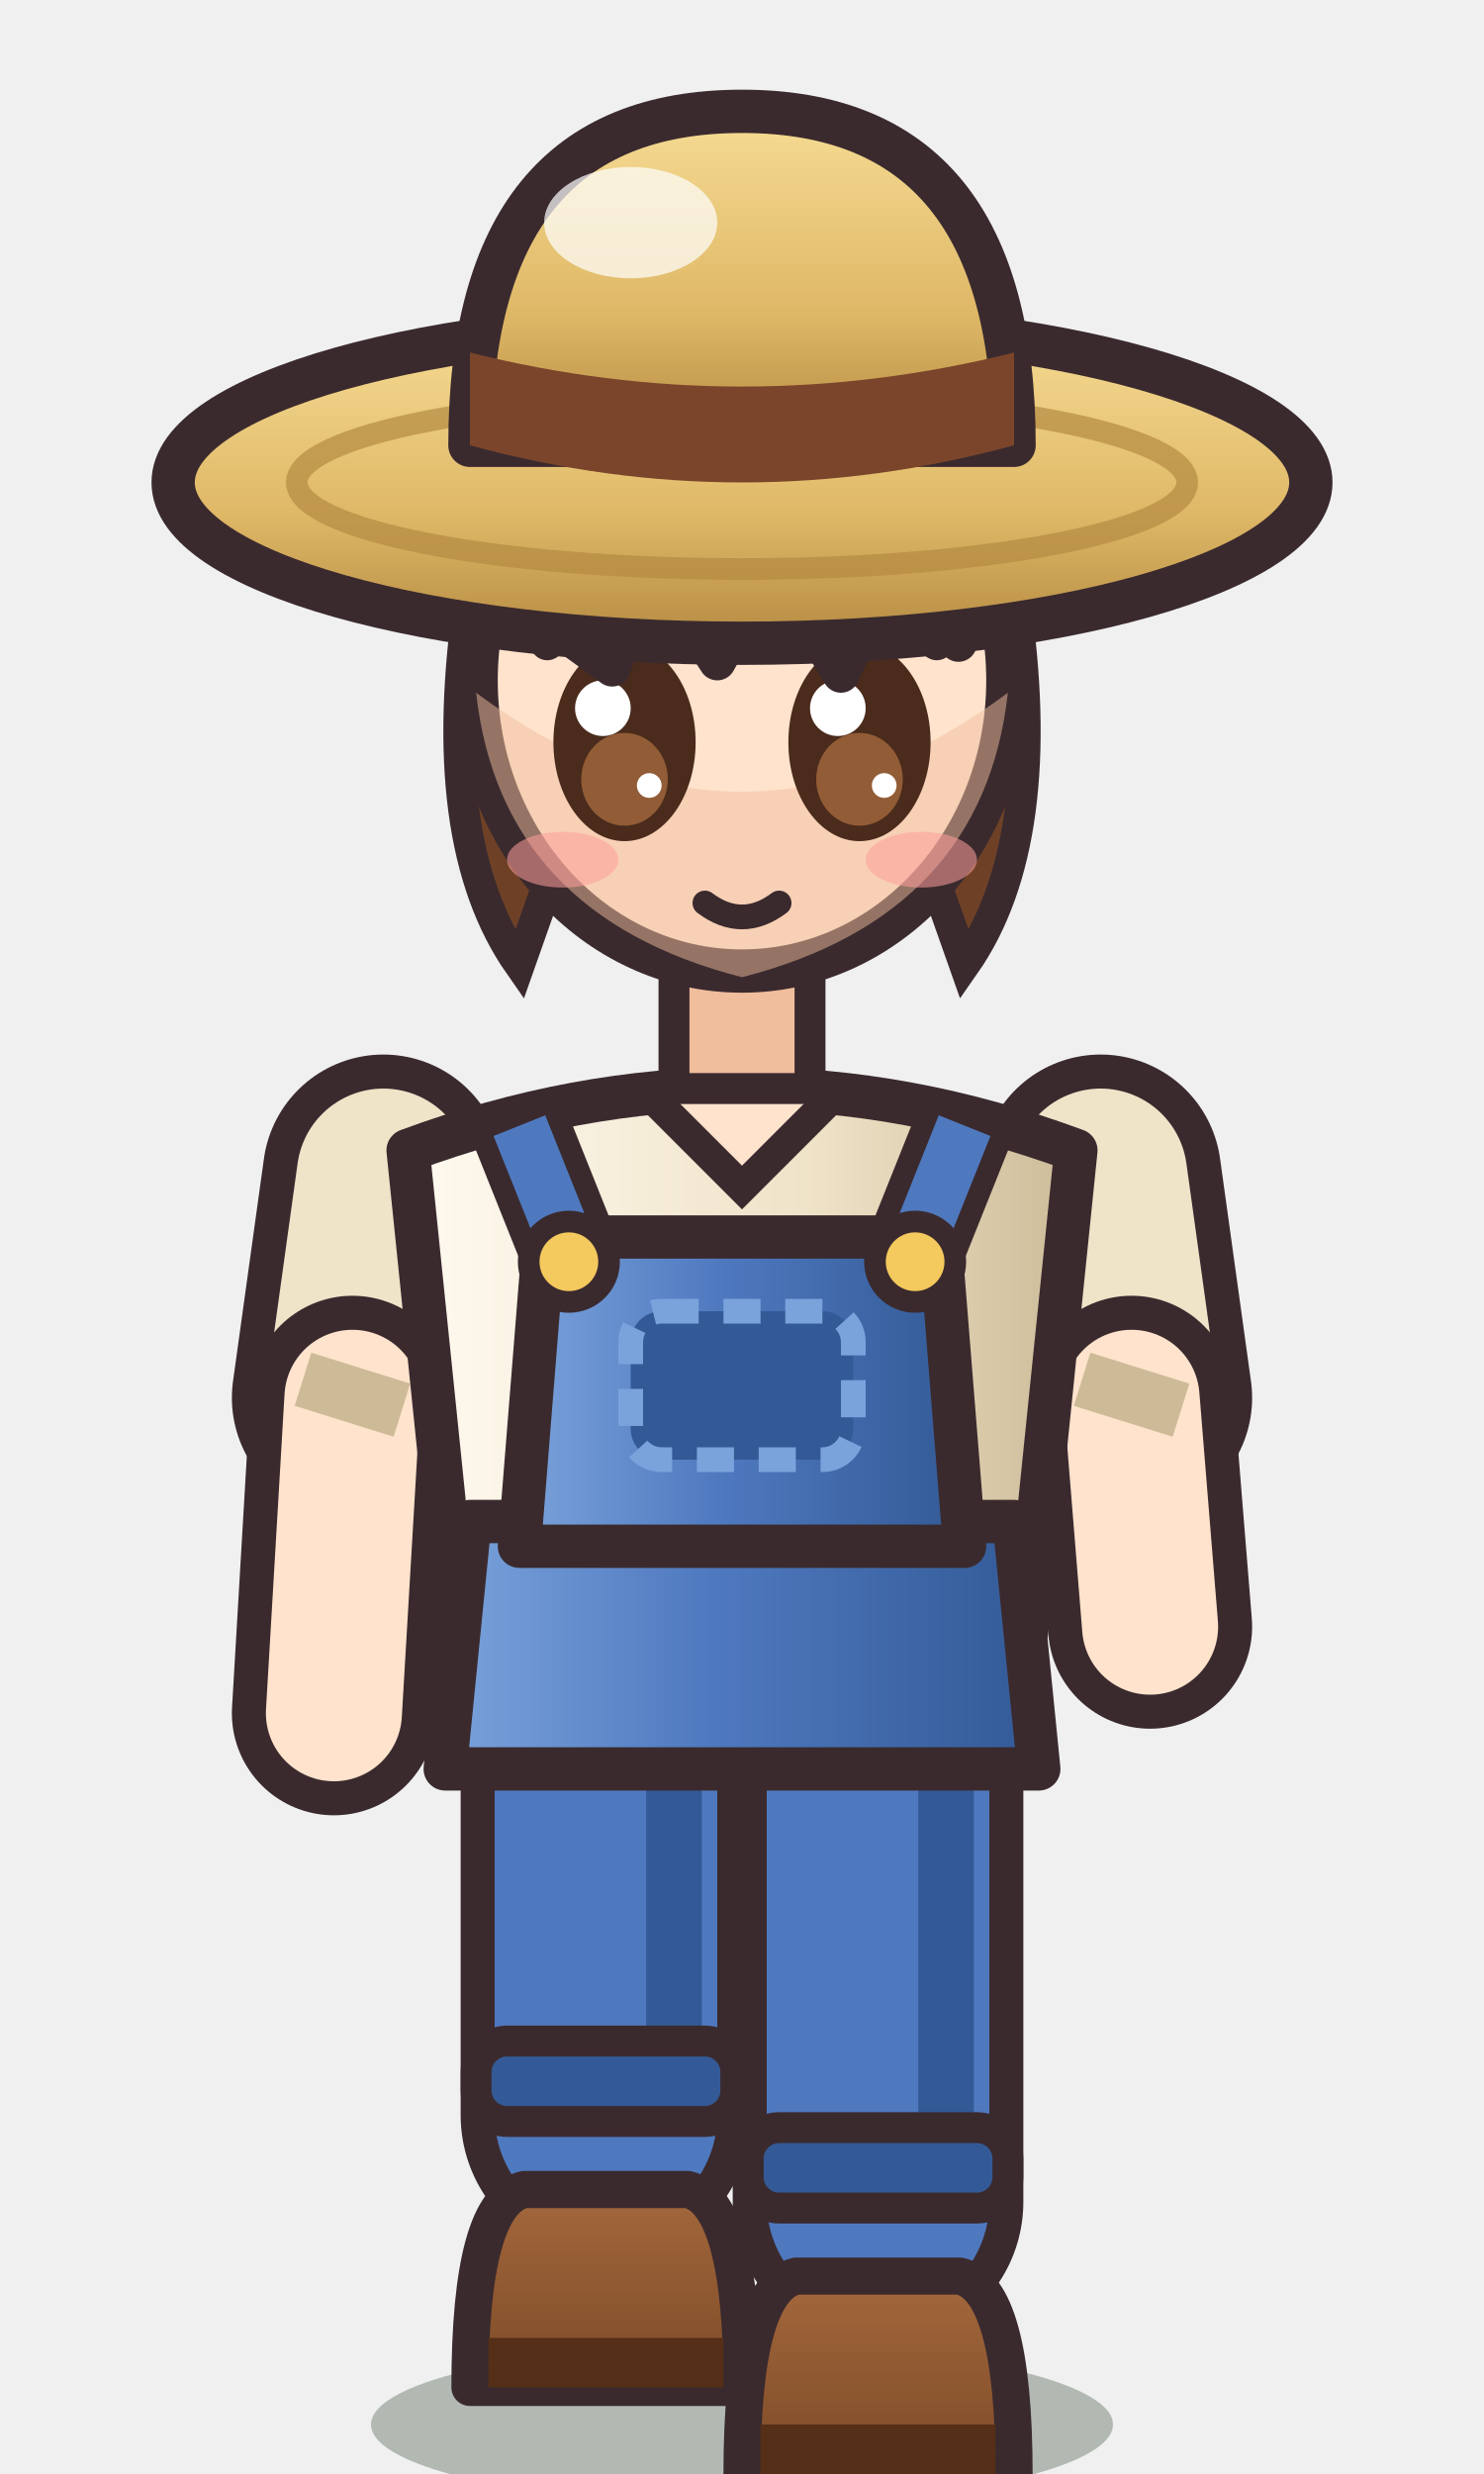
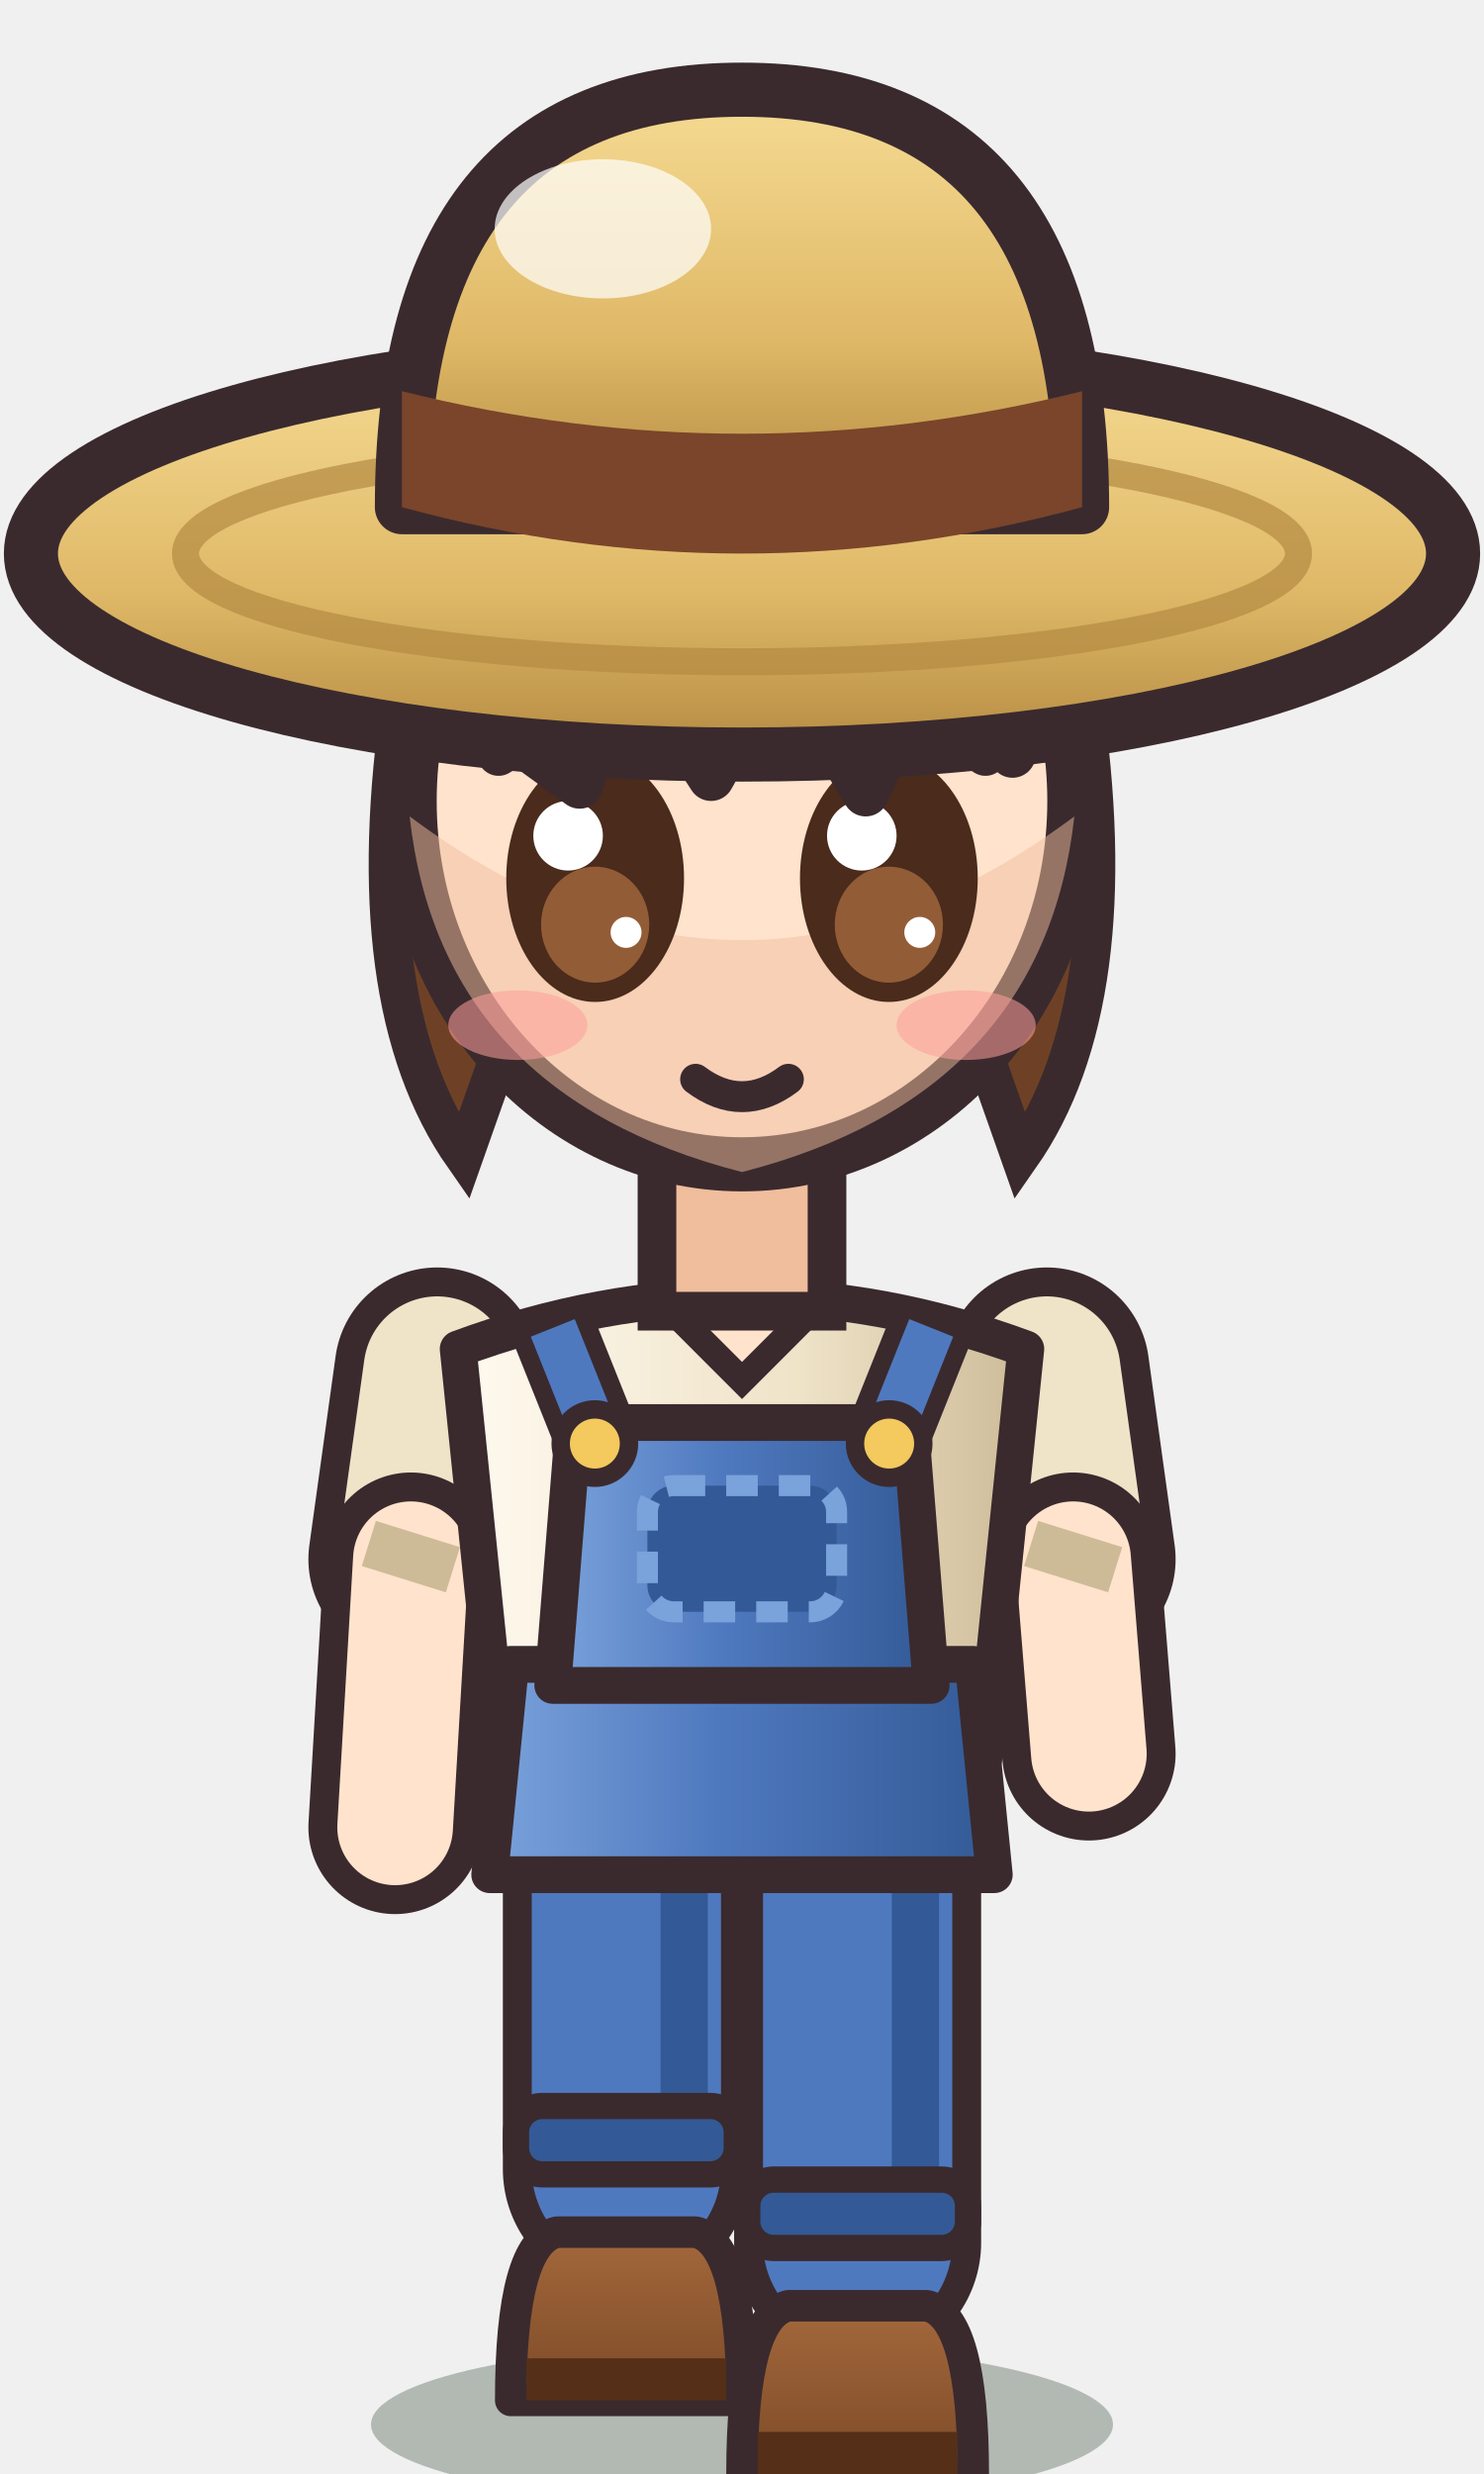
<svg xmlns="http://www.w3.org/2000/svg" viewBox="0 0 24 40" width="24" height="40">
  <defs>
    <linearGradient id="g1" x1="0" y1="0" x2="0" y2="1">
      <stop offset="0" stop-color="#a4683c" />
      <stop offset="1" stop-color="#7c4a27" />
    </linearGradient>
    <linearGradient id="g2" x1="0" y1="0" x2="0" y2="1">
      <stop offset="0" stop-color="#a4683c" />
      <stop offset="1" stop-color="#7c4a27" />
    </linearGradient>
    <linearGradient id="g3" x1="0" y1="0" x2="1" y2="0">
      <stop offset="0" stop-color="#fffaf0" />
      <stop offset="0.6" stop-color="#efe3c8" />
      <stop offset="1" stop-color="#cdbb98" />
    </linearGradient>
    <linearGradient id="g4" x1="0" y1="0" x2="1" y2="0">
      <stop offset="0" stop-color="#7aa2db" />
      <stop offset="0.45" stop-color="#4f79bf" />
      <stop offset="1" stop-color="#335a96" />
    </linearGradient>
    <linearGradient id="g5" x1="0" y1="0" x2="0" y2="1">
      <stop offset="0" stop-color="#9a6238" />
      <stop offset="1" stop-color="#6e4126" />
    </linearGradient>
    <linearGradient id="g6" x1="0" y1="0" x2="0" y2="1">
      <stop offset="0" stop-color="#f6dc94" />
      <stop offset="0.6" stop-color="#dfb867" />
      <stop offset="1" stop-color="#b48a41" />
    </linearGradient>
  </defs>
  <ellipse cx="12" cy="39.2" rx="6" ry="1.3" fill="#1f3a22" opacity="0.3" />
-   <path d="M9.80 26.00 L9.80 34.20" stroke="#3a2a2e" stroke-width="4.70" stroke-linecap="round" />
-   <path d="M9.80 26.00 L9.80 34.20" stroke="#4f79bf" stroke-width="3.60" stroke-linecap="round" />
-   <path d="M10.90 27 L10.90 33.60" stroke="#335a96" stroke-width="0.9" />
-   <rect x="7.70" y="33.00" width="4.2" height="1.3" rx="0.5" fill="#335a96" stroke="#3a2a2e" stroke-width="0.5" />
-   <path d="M7.60 38.60 q0 -3 0.88 -3.2 l2.64 0 q0.88 0.2 0.88 3.2 Z" fill="url(#g1)" stroke="#3a2a2e" stroke-width="0.6" stroke-linejoin="round" />
-   <path d="M7.90 38.20 l3.80 0" stroke="#552f17" stroke-width="0.8" />
-   <path d="M14.20 26.00 L14.20 35.60" stroke="#3a2a2e" stroke-width="4.70" stroke-linecap="round" />
-   <path d="M14.20 26.00 L14.20 35.60" stroke="#4f79bf" stroke-width="3.60" stroke-linecap="round" />
-   <path d="M15.30 27 L15.30 35.00" stroke="#335a96" stroke-width="0.9" />
-   <rect x="12.10" y="34.40" width="4.2" height="1.3" rx="0.5" fill="#335a96" stroke="#3a2a2e" stroke-width="0.5" />
-   <path d="M12.00 40.00 q0 -3 0.88 -3.2 l2.64 0 q0.88 0.2 0.88 3.2 Z" fill="url(#g2)" stroke="#3a2a2e" stroke-width="0.6" stroke-linejoin="round" />
-   <path d="M12.30 39.60 l3.80 0" stroke="#552f17" stroke-width="0.8" />
-   <path d="M6.20 19.00 L5.70 22.60" stroke="#3a2a2e" stroke-width="3.90" stroke-linecap="round" />
-   <path d="M6.20 19.00 L5.70 22.60" stroke="#efe3c8" stroke-width="2.80" stroke-linecap="round" />
-   <path d="M5.70 22.60 L5.40 27.70" stroke="#3a2a2e" stroke-width="3.30" stroke-linecap="round" />
-   <path d="M5.70 22.60 L5.40 27.70" stroke="#ffe3cc" stroke-width="2.20" stroke-linecap="round" />
-   <path d="M5.70 22.60 l1.6 0.5" stroke="#cdbb98" stroke-width="0.9" transform="translate(-0.8 -0.3)" />
-   <path d="M17.80 19.00 L18.30 22.60" stroke="#3a2a2e" stroke-width="3.90" stroke-linecap="round" />
-   <path d="M17.80 19.00 L18.30 22.60" stroke="#efe3c8" stroke-width="2.80" stroke-linecap="round" />
-   <path d="M18.30 22.60 L18.60 26.30" stroke="#3a2a2e" stroke-width="3.30" stroke-linecap="round" />
-   <path d="M18.30 22.60 L18.60 26.30" stroke="#ffe3cc" stroke-width="2.20" stroke-linecap="round" />
-   <path d="M18.30 22.60 l1.6 0.5" stroke="#cdbb98" stroke-width="0.9" transform="translate(-0.8 -0.3)" />
-   <path d="M6.6 18.6 Q12 16.6 17.4 18.6 L16.6 26.4 L7.4 26.4 Z" fill="url(#g3)" stroke="#3a2a2e" stroke-width="0.7" stroke-linejoin="round" />
-   <path d="M7.6 24.6 L16.4 24.6 L16.8 28.6 L7.2 28.6 Z" fill="url(#g4)" stroke="#3a2a2e" stroke-width="0.7" stroke-linejoin="round" />
-   <path d="M8.8 20 L15.2 20 L15.6 25 L8.4 25 Z" fill="url(#g4)" stroke="#3a2a2e" stroke-width="0.7" stroke-linejoin="round" />
-   <rect x="10.2" y="21.2" width="3.6" height="2.4" rx="0.5" fill="#335a96" stroke="#7aa2db" stroke-width="0.4" stroke-dasharray="0.6 0.4" />
-   <path d="M9.20 20.2 L8.40 18.2" stroke="#3a2a2e" stroke-width="1.6" />
-   <path d="M9.20 20.2 L8.40 18.2" stroke="#4f79bf" stroke-width="0.9" />
-   <circle cx="9.20" cy="20.4" r="0.65" fill="#f4c95d" stroke="#3a2a2e" stroke-width="0.35" />
-   <path d="M14.80 20.2 L15.60 18.2" stroke="#3a2a2e" stroke-width="1.6" />
-   <path d="M14.80 20.2 L15.60 18.2" stroke="#4f79bf" stroke-width="0.9" />
-   <circle cx="14.80" cy="20.4" r="0.65" fill="#f4c95d" stroke="#3a2a2e" stroke-width="0.35" />
-   <path d="M10.4 17.6 L12 19.2 L13.6 17.6" stroke="#3a2a2e" stroke-width="0.5" fill="#ffe3cc" />
-   <rect x="10.9" y="14.6" width="2.2" height="3" fill="#f0bd9d" stroke="#3a2a2e" stroke-width="0.5" />
-   <path d="M7.6 9.6 q-0.6 4 0.8 6 l1.2 -3.4 Z M16.4 9.6 q0.6 4 -0.8 6 l-1.2 -3.4 Z" fill="#6e4126" stroke="#3a2a2e" stroke-width="0.5" />
-   <ellipse cx="12.00" cy="11.00" rx="4.3" ry="4.7" fill="#ffe3cc" stroke="#3a2a2e" stroke-width="0.7" />
-   <path d="M7.70 11.20 q4.3 3.2 8.6 0 q-0.4 3.6 -4.3 4.6 q-3.9 -1 -4.3 -4.6 Z" fill="#f0bd9d" opacity="0.5" />
-   <ellipse cx="10.10" cy="12.00" rx="1.15" ry="1.6" fill="#4a2b1c" />
-   <ellipse cx="10.10" cy="12.60" rx="0.7" ry="0.75" fill="#9a6238" opacity="0.9" />
-   <circle cx="9.75" cy="11.45" r="0.45" fill="#ffffff" />
-   <circle cx="10.50" cy="12.70" r="0.2" fill="#ffffff" />
-   <path d="M8.85 10.40 q1.25 -0.8 2.5 0" stroke="#3a2a2e" stroke-width="0.55" fill="none" stroke-linecap="round" />
-   <ellipse cx="13.90" cy="12.00" rx="1.15" ry="1.6" fill="#4a2b1c" />
-   <ellipse cx="13.90" cy="12.60" rx="0.7" ry="0.75" fill="#9a6238" opacity="0.9" />
-   <circle cx="13.55" cy="11.45" r="0.45" fill="#ffffff" />
-   <circle cx="14.30" cy="12.70" r="0.2" fill="#ffffff" />
-   <path d="M12.65 10.40 q1.25 -0.8 2.5 0" stroke="#3a2a2e" stroke-width="0.55" fill="none" stroke-linecap="round" />
-   <ellipse cx="9.10" cy="13.90" rx="0.9" ry="0.45" fill="#ff9f9a" opacity="0.55" />
-   <ellipse cx="14.90" cy="13.90" rx="0.9" ry="0.45" fill="#ff9f9a" opacity="0.55" />
-   <path d="M11.40 14.60 q0.6 0.45 1.2 0" stroke="#3a2a2e" stroke-width="0.4" fill="none" stroke-linecap="round" />
-   <path d="M7.70 9.20 q4.30 -3.6 8.60 -0.4 l-0.8 1.6 l-1 -1.4 l-0.9 1.9 l-1.1 -1.8 l-0.9 1.6 l-1.1 -1.7 l-0.6 1.8 Z" fill="url(#g5)" stroke="#3a2a2e" stroke-width="0.6" stroke-linejoin="round" />
-   <ellipse cx="12.00" cy="7.80" rx="9.2" ry="2.6" fill="url(#g6)" stroke="#3a2a2e" stroke-width="0.7" />
-   <ellipse cx="12.00" cy="7.80" rx="7.2" ry="1.4" fill="none" stroke="#b48a41" stroke-width="0.35" opacity="0.7" />
-   <path d="M7.60 7.20 q0 -5.4 4.4 -5.4 q4.4 0 4.4 5.4 Z" fill="url(#g6)" stroke="#3a2a2e" stroke-width="0.7" stroke-linejoin="round" />
-   <path d="M7.60 7.20 q4.4 1.2 8.8 0 l0 -1.5 q-4.4 1.1 -8.8 0 Z" fill="#7a452a" />
-   <ellipse cx="10.20" cy="3.60" rx="1.4" ry="0.9" fill="#ffffff" opacity="0.7" />
+   <g transform="translate(12 20.45) scale(1.25) translate(-12 -17)">
+ </g>
+   <g transform="translate(12 40) scale(0.85) translate(-12 -40)">
+     <path d="M9.80 26.00 L9.80 34.20" stroke="#3a2a2e" stroke-width="4.70" stroke-linecap="round" />
+     <path d="M9.80 26.00 L9.80 34.20" stroke="#4f79bf" stroke-width="3.60" stroke-linecap="round" />
+     <path d="M10.90 27 L10.90 33.60" stroke="#335a96" stroke-width="0.9" />
+     <rect x="7.70" y="33.00" width="4.2" height="1.3" rx="0.5" fill="#335a96" stroke="#3a2a2e" stroke-width="0.5" />
+     <path d="M7.60 38.60 q0 -3 0.88 -3.2 l2.64 0 q0.88 0.2 0.88 3.2 Z" fill="url(#g1)" stroke="#3a2a2e" stroke-width="0.6" stroke-linejoin="round" />
+     <path d="M7.90 38.20 l3.80 0" stroke="#552f17" stroke-width="0.8" />
+     <path d="M14.20 26.00 L14.20 35.60" stroke="#3a2a2e" stroke-width="4.70" stroke-linecap="round" />
+     <path d="M14.20 26.00 L14.20 35.60" stroke="#4f79bf" stroke-width="3.60" stroke-linecap="round" />
+     <path d="M15.30 27 L15.30 35.00" stroke="#335a96" stroke-width="0.9" />
+     <rect x="12.10" y="34.40" width="4.2" height="1.3" rx="0.5" fill="#335a96" stroke="#3a2a2e" stroke-width="0.5" />
+     <path d="M12.00 40.00 q0 -3 0.88 -3.2 l2.64 0 q0.88 0.2 0.88 3.2 Z" fill="url(#g2)" stroke="#3a2a2e" stroke-width="0.6" stroke-linejoin="round" />
+     <path d="M12.30 39.60 l3.80 0" stroke="#552f17" stroke-width="0.8" />
+     <path d="M6.20 19.00 L5.70 22.60" stroke="#3a2a2e" stroke-width="3.90" stroke-linecap="round" />
+     <path d="M6.20 19.00 L5.70 22.60" stroke="#efe3c8" stroke-width="2.80" stroke-linecap="round" />
+     <path d="M5.70 22.60 L5.40 27.70" stroke="#3a2a2e" stroke-width="3.30" stroke-linecap="round" />
+     <path d="M5.70 22.60 L5.40 27.70" stroke="#ffe3cc" stroke-width="2.20" stroke-linecap="round" />
+     <path d="M5.70 22.60 l1.6 0.5" stroke="#cdbb98" stroke-width="0.9" transform="translate(-0.8 -0.3)" />
+     <path d="M17.80 19.00 L18.30 22.60" stroke="#3a2a2e" stroke-width="3.90" stroke-linecap="round" />
+     <path d="M17.80 19.00 L18.30 22.60" stroke="#efe3c8" stroke-width="2.80" stroke-linecap="round" />
+     <path d="M18.30 22.60 L18.60 26.30" stroke="#3a2a2e" stroke-width="3.30" stroke-linecap="round" />
+     <path d="M18.30 22.60 L18.60 26.30" stroke="#ffe3cc" stroke-width="2.20" stroke-linecap="round" />
+     <path d="M18.30 22.60 l1.6 0.5" stroke="#cdbb98" stroke-width="0.9" transform="translate(-0.8 -0.3)" />
+     <path d="M6.6 18.6 Q12 16.6 17.4 18.6 L16.6 26.4 L7.4 26.4 Z" fill="url(#g3)" stroke="#3a2a2e" stroke-width="0.7" stroke-linejoin="round" />
+     <path d="M7.6 24.6 L16.4 24.6 L16.8 28.6 L7.2 28.6 Z" fill="url(#g4)" stroke="#3a2a2e" stroke-width="0.7" stroke-linejoin="round" />
+     <path d="M8.8 20 L15.2 20 L15.6 25 L8.4 25 Z" fill="url(#g4)" stroke="#3a2a2e" stroke-width="0.7" stroke-linejoin="round" />
+     <rect x="10.2" y="21.2" width="3.6" height="2.4" rx="0.5" fill="#335a96" stroke="#7aa2db" stroke-width="0.4" stroke-dasharray="0.6 0.4" />
+     <path d="M9.20 20.2 L8.40 18.2" stroke="#3a2a2e" stroke-width="1.6" />
+     <path d="M9.20 20.2 L8.40 18.2" stroke="#4f79bf" stroke-width="0.9" />
+     <circle cx="9.20" cy="20.4" r="0.65" fill="#f4c95d" stroke="#3a2a2e" stroke-width="0.35" />
+     <path d="M14.80 20.2 L15.60 18.2" stroke="#3a2a2e" stroke-width="1.6" />
+     <path d="M14.80 20.2 L15.60 18.2" stroke="#4f79bf" stroke-width="0.9" />
+     <circle cx="14.80" cy="20.4" r="0.65" fill="#f4c95d" stroke="#3a2a2e" stroke-width="0.35" />
+     <path d="M10.4 17.6 L12 19.2 L13.6 17.6" stroke="#3a2a2e" stroke-width="0.5" fill="#ffe3cc" />
+   </g>
+   <g transform="translate(12 20.45) scale(1.25) translate(-12 -17)">
+     <rect x="10.9" y="14.6" width="2.2" height="3" fill="#f0bd9d" stroke="#3a2a2e" stroke-width="0.5" />
+     <path d="M7.6 9.6 q-0.6 4 0.8 6 l1.2 -3.4 Z M16.4 9.6 q0.6 4 -0.8 6 l-1.2 -3.4 Z" fill="#6e4126" stroke="#3a2a2e" stroke-width="0.5" />
+     <ellipse cx="12.00" cy="11.00" rx="4.3" ry="4.7" fill="#ffe3cc" stroke="#3a2a2e" stroke-width="0.7" />
+     <path d="M7.70 11.20 q4.3 3.2 8.6 0 q-0.4 3.6 -4.3 4.6 q-3.9 -1 -4.3 -4.6 Z" fill="#f0bd9d" opacity="0.5" />
+     <ellipse cx="10.10" cy="12.00" rx="1.15" ry="1.6" fill="#4a2b1c" />
+     <ellipse cx="10.10" cy="12.60" rx="0.7" ry="0.75" fill="#9a6238" opacity="0.9" />
+     <circle cx="9.75" cy="11.45" r="0.45" fill="#ffffff" />
+     <circle cx="10.50" cy="12.70" r="0.2" fill="#ffffff" />
+     <path d="M8.85 10.40 q1.25 -0.8 2.5 0" stroke="#3a2a2e" stroke-width="0.55" fill="none" stroke-linecap="round" />
+     <ellipse cx="13.90" cy="12.00" rx="1.15" ry="1.6" fill="#4a2b1c" />
+     <ellipse cx="13.90" cy="12.60" rx="0.7" ry="0.75" fill="#9a6238" opacity="0.9" />
+     <circle cx="13.55" cy="11.45" r="0.45" fill="#ffffff" />
+     <circle cx="14.30" cy="12.70" r="0.2" fill="#ffffff" />
+     <path d="M12.65 10.40 q1.25 -0.8 2.5 0" stroke="#3a2a2e" stroke-width="0.55" fill="none" stroke-linecap="round" />
+     <ellipse cx="9.10" cy="13.90" rx="0.9" ry="0.45" fill="#ff9f9a" opacity="0.55" />
+     <ellipse cx="14.90" cy="13.90" rx="0.9" ry="0.45" fill="#ff9f9a" opacity="0.55" />
+     <path d="M11.40 14.60 q0.6 0.45 1.2 0" stroke="#3a2a2e" stroke-width="0.4" fill="none" stroke-linecap="round" />
+     <path d="M7.70 9.20 q4.30 -3.6 8.60 -0.4 l-0.8 1.6 l-1 -1.4 l-0.9 1.9 l-1.1 -1.8 l-0.9 1.6 l-1.1 -1.7 l-0.6 1.8 Z" fill="url(#g5)" stroke="#3a2a2e" stroke-width="0.6" stroke-linejoin="round" />
+     <ellipse cx="12.00" cy="7.80" rx="9.2" ry="2.6" fill="url(#g6)" stroke="#3a2a2e" stroke-width="0.7" />
+     <ellipse cx="12.00" cy="7.80" rx="7.2" ry="1.4" fill="none" stroke="#b48a41" stroke-width="0.35" opacity="0.7" />
+     <path d="M7.60 7.20 q0 -5.4 4.4 -5.4 q4.4 0 4.4 5.4 Z" fill="url(#g6)" stroke="#3a2a2e" stroke-width="0.7" stroke-linejoin="round" />
+     <path d="M7.60 7.20 q4.4 1.2 8.8 0 l0 -1.5 q-4.4 1.1 -8.8 0 Z" fill="#7a452a" />
+     <ellipse cx="10.20" cy="3.60" rx="1.4" ry="0.9" fill="#ffffff" opacity="0.7" />
+   </g>
</svg>
